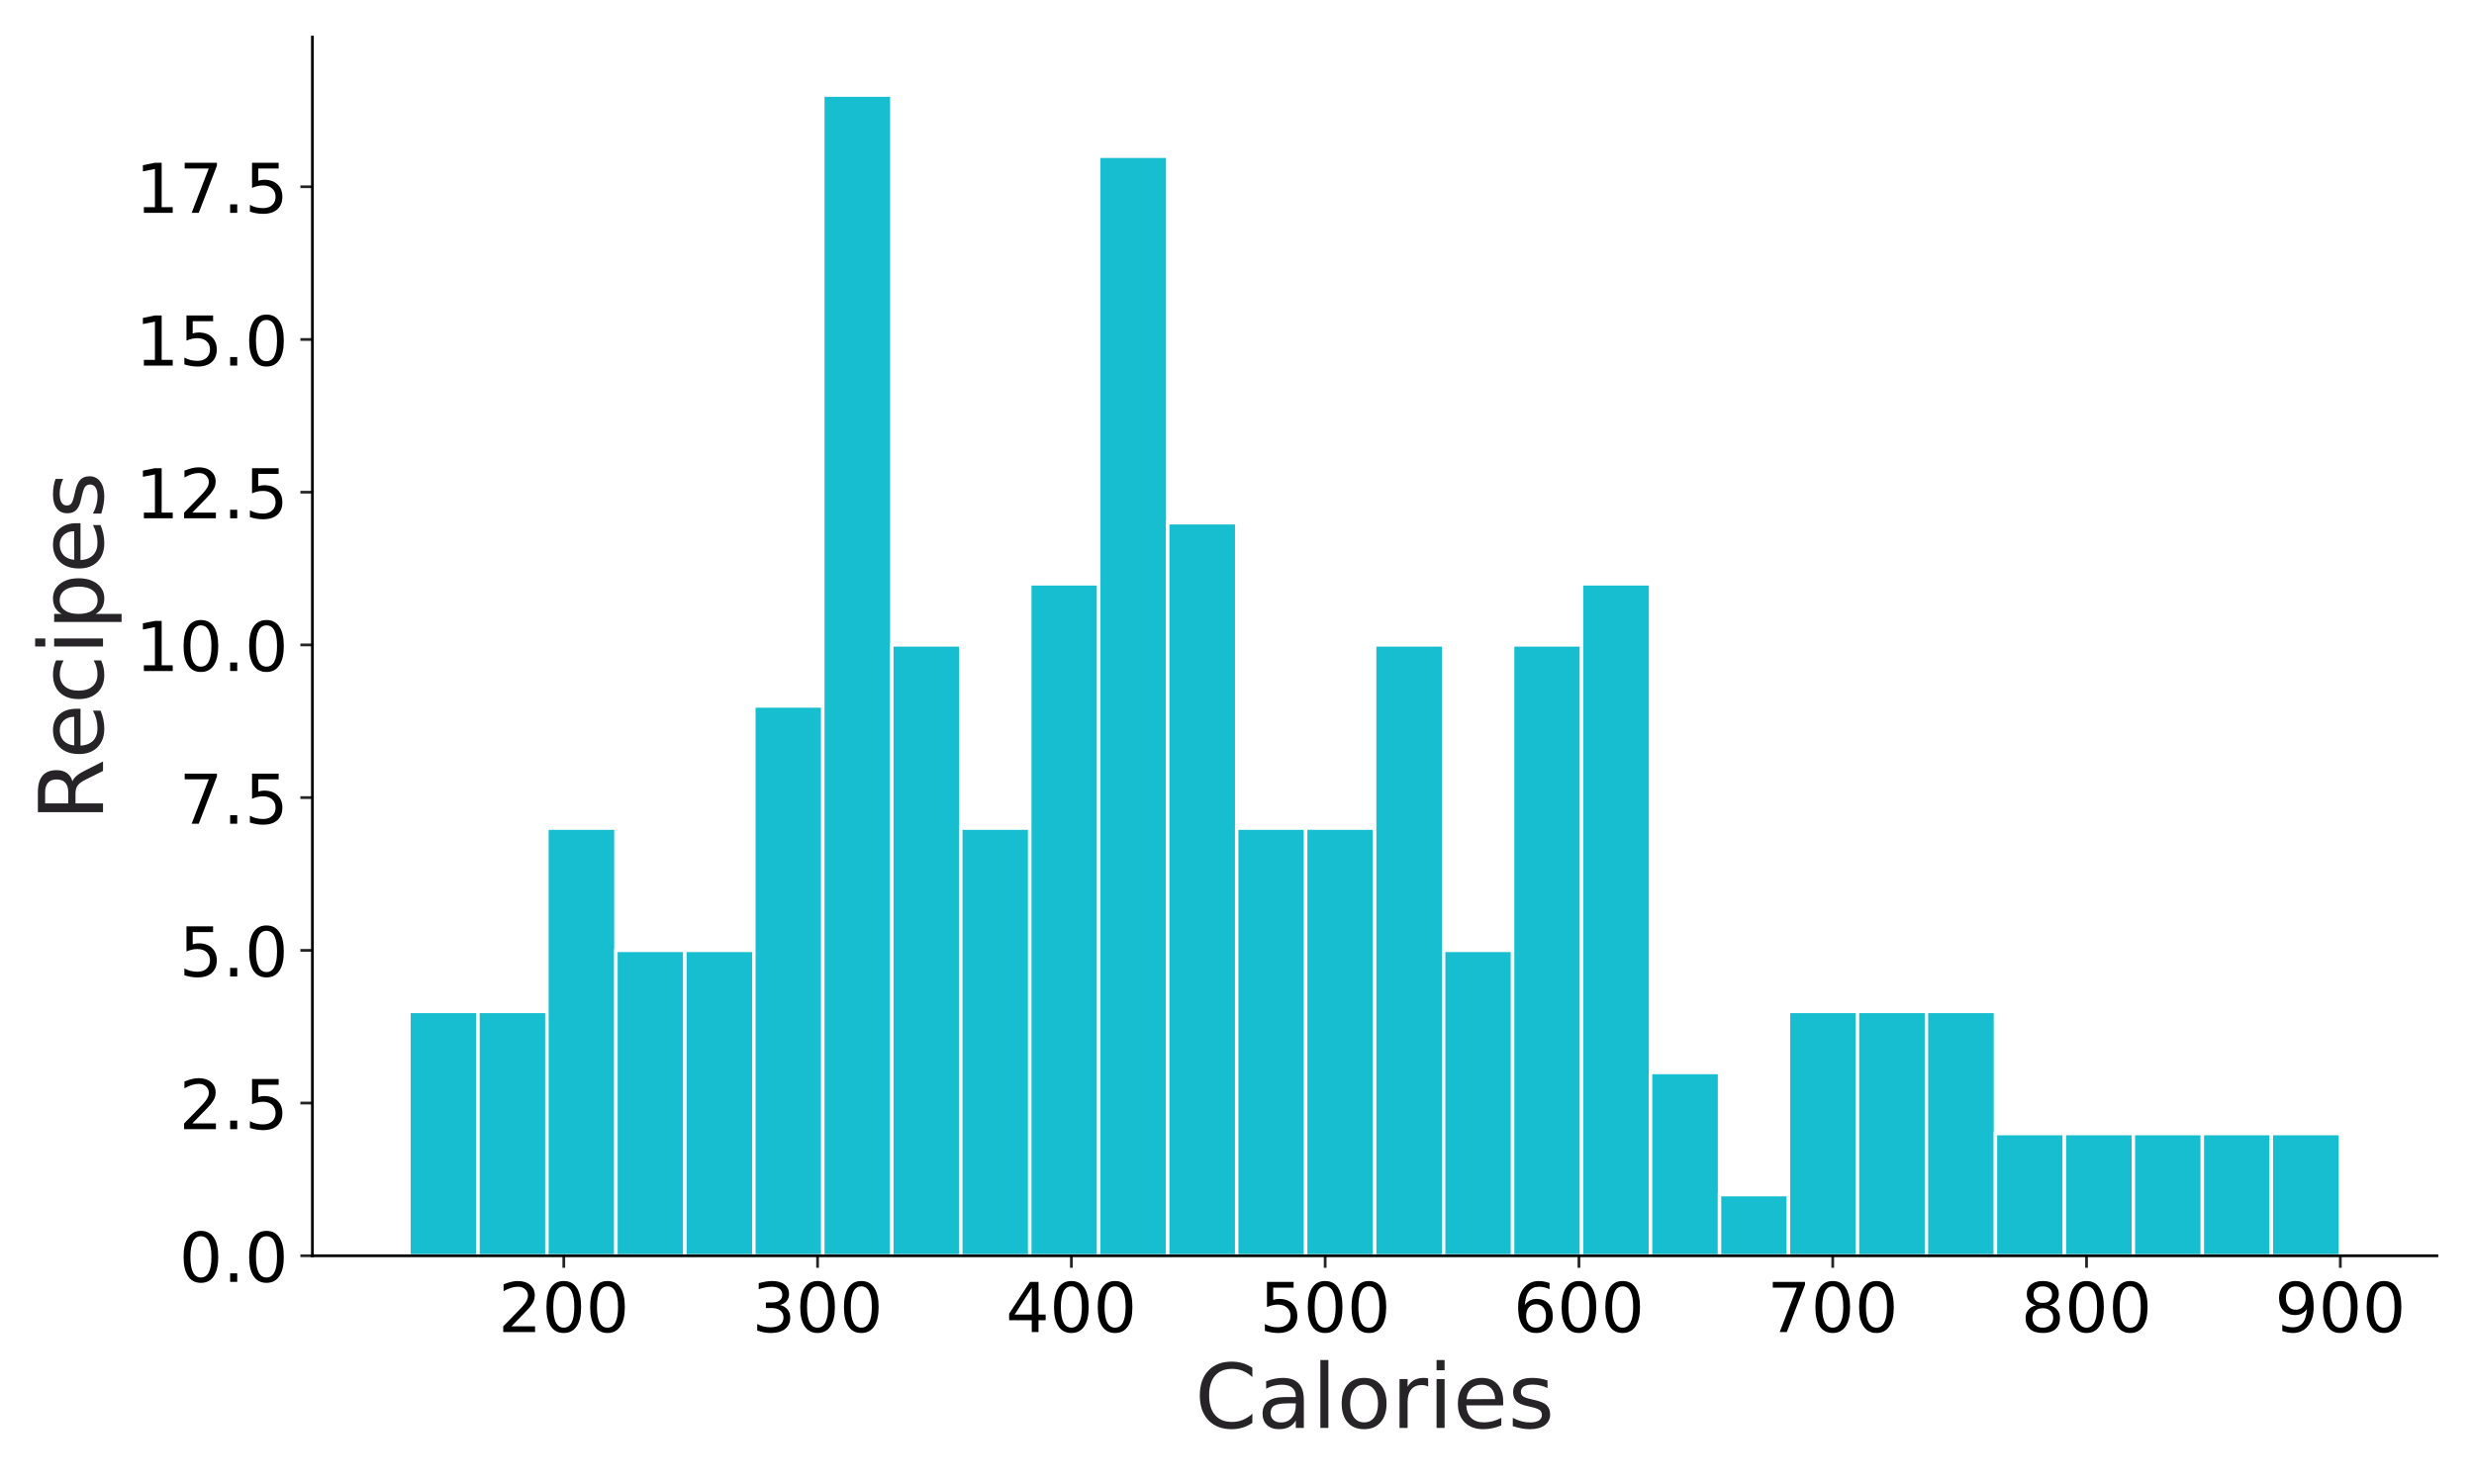
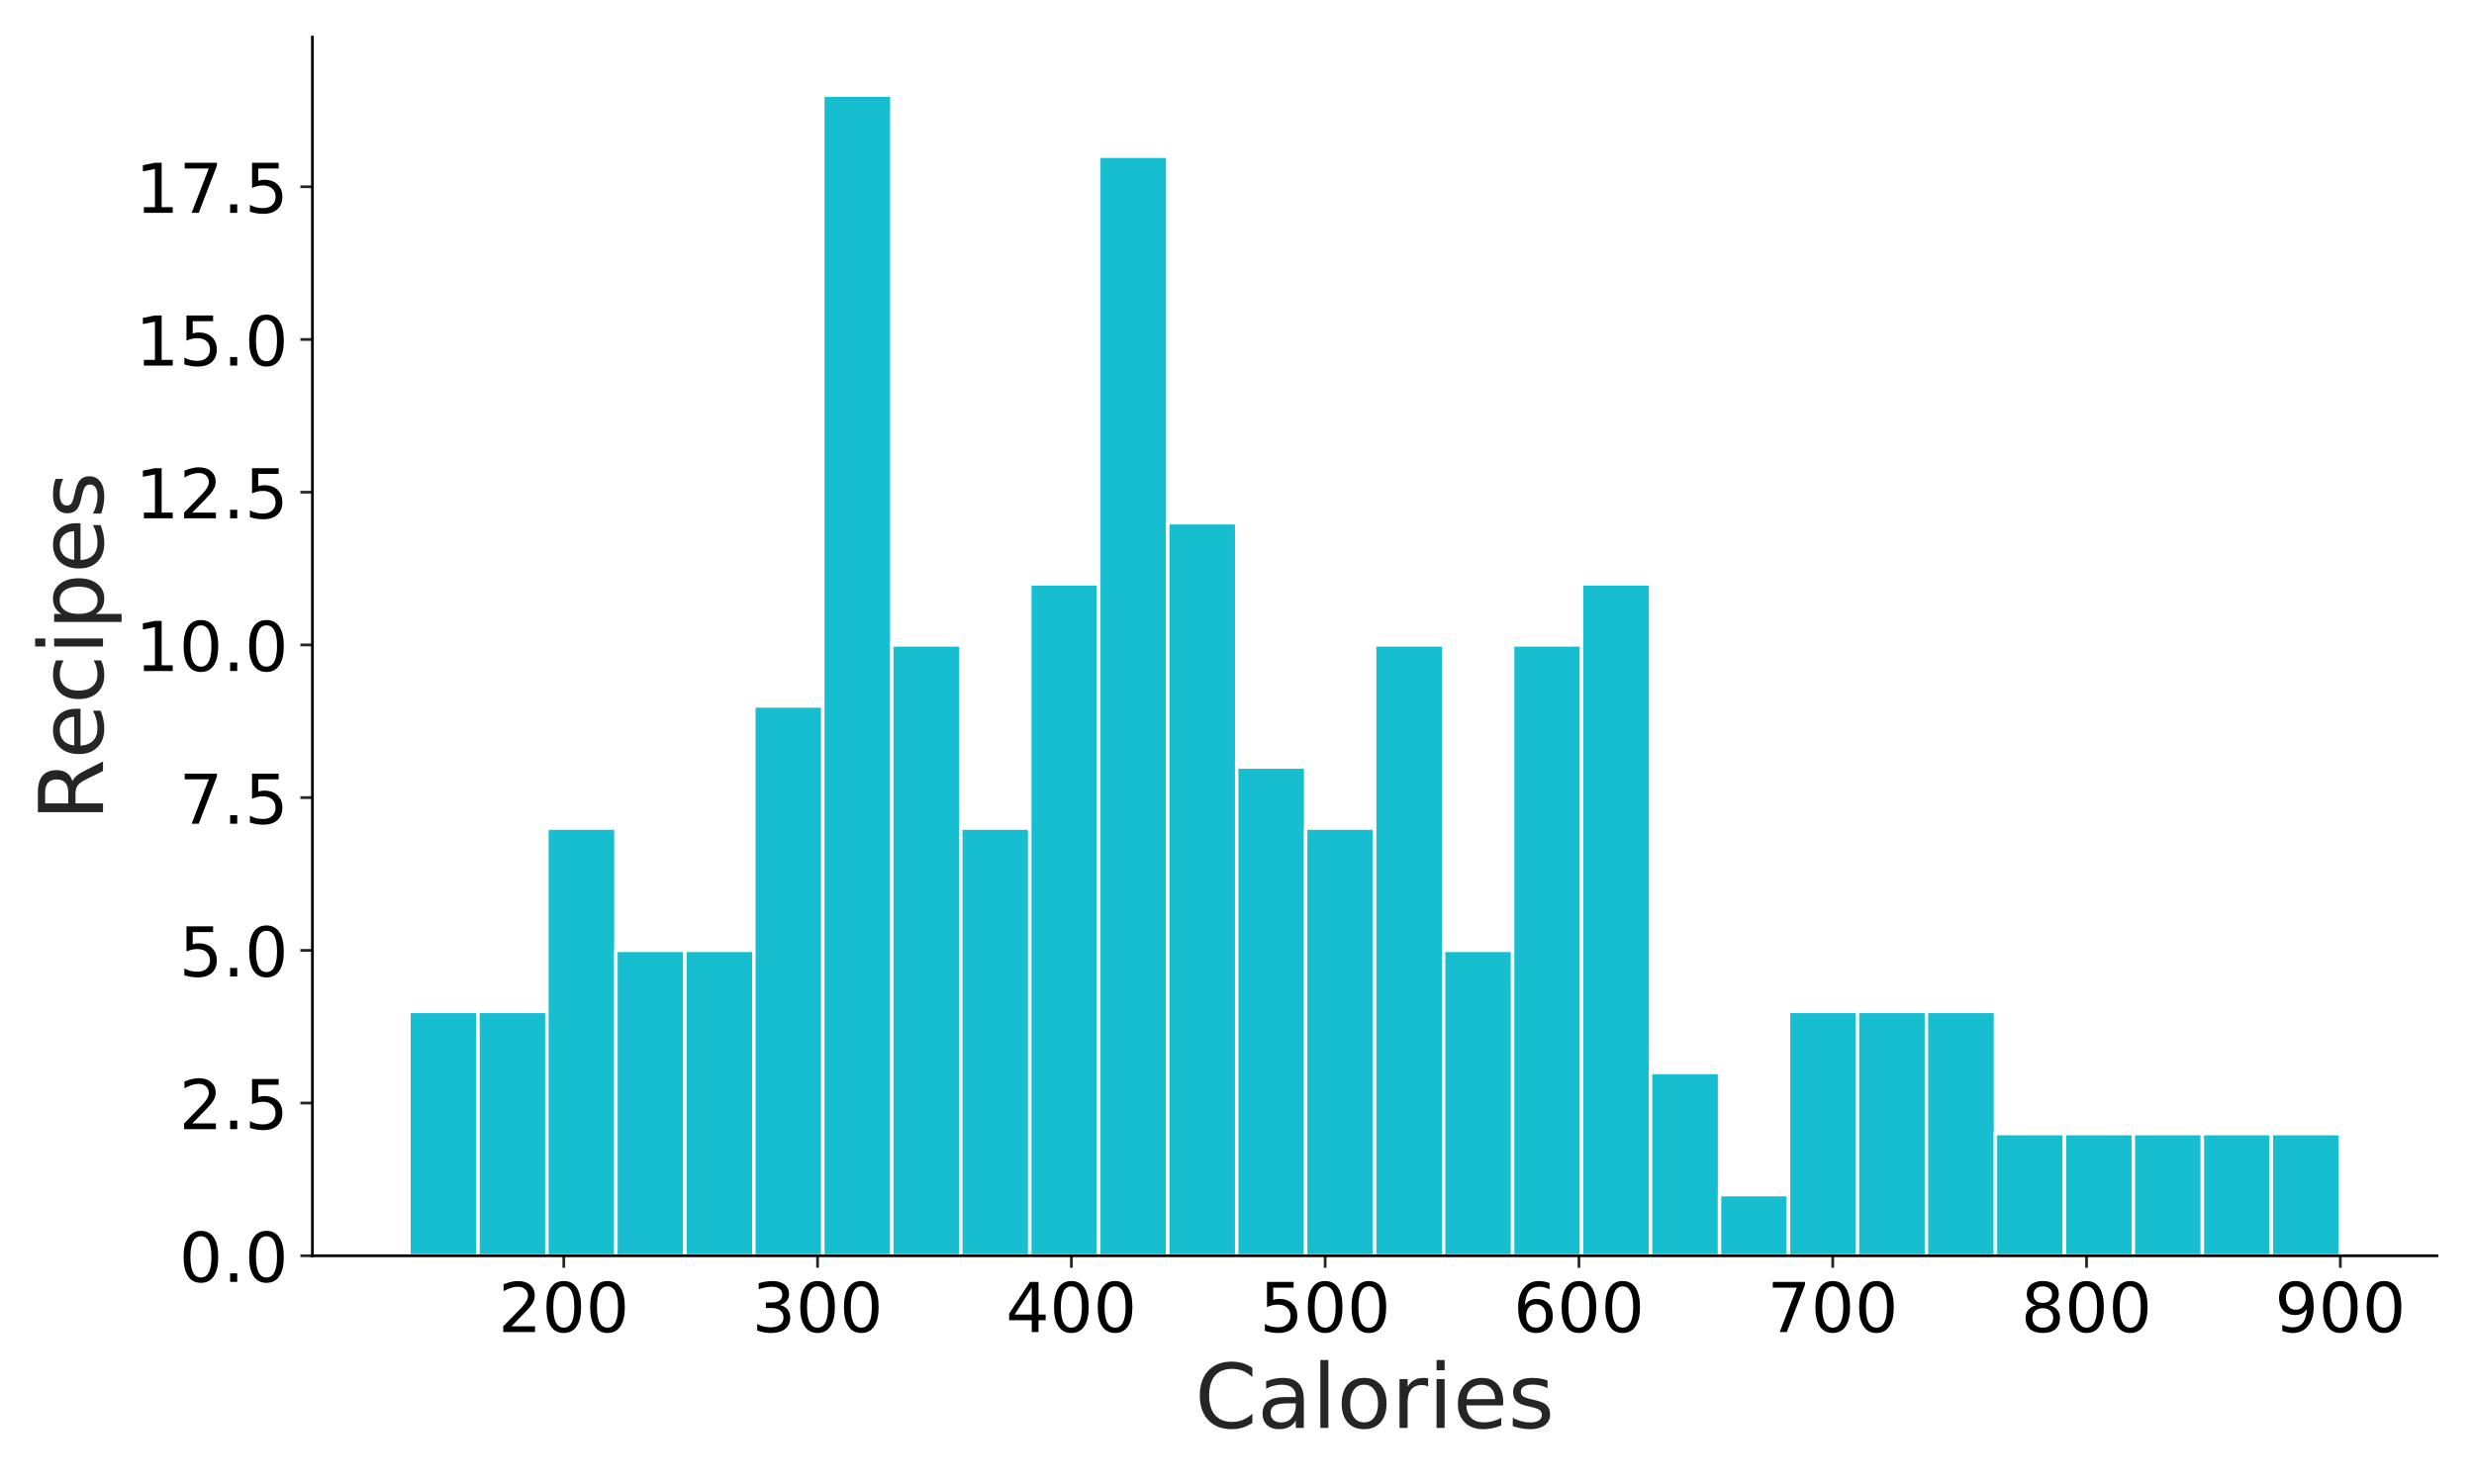
<svg xmlns="http://www.w3.org/2000/svg" xmlns:xlink="http://www.w3.org/1999/xlink" height="432pt" version="1.1" viewBox="0 0 720 432" width="720pt">
  <defs>
    <style type="text/css">
*{stroke-linecap:butt;stroke-linejoin:round;white-space:pre;}
  </style>
  </defs>
  <g id="figure_1">
    <g id="patch_1">
      <path d="M 0 432  L 720 432  L 720 0  L 0 0  z " style="fill:#ffffff;" />
    </g>
    <g id="axes_1">
      <g id="patch_2">
        <path d="M 90.92 365.56  L 709.2 365.56  L 709.2 10.8  L 90.92 10.8  z " style="fill:#ffffff;" />
      </g>
      <g id="matplotlib.axis_1">
        <g id="xtick_1">
          <g id="line2d_1">
            <defs>
-               <path d="M 0 0  L 0 3.5  " id="m760fb5382b" style="stroke:#272427;stroke-width:0.8;" />
-             </defs>
-             <g>
-               <use style="fill:#272427;stroke:#272427;stroke-width:0.8;" x="164.078" xlink:href="#m760fb5382b" y="365.56" />
+               <path d="M 0 0  L 0 3.5  " id="m9190a0404f" style="stroke:#272427;stroke-width:0.8;" />
+             </defs>
+             <g>
+               <use style="fill:#272427;stroke:#272427;stroke-width:0.8;" x="164.078" xlink:href="#m9190a0404f" y="365.56" />
            </g>
          </g>
          <g id="text_1">
            <defs>
              <path d="M 19.188 8.297  L 53.609 8.297  L 53.609 0  L 7.328 0  L 7.328 8.297  Q 12.938 14.109 22.625 23.891  Q 32.328 33.688 34.812 36.531  Q 39.547 41.844 41.422 45.531  Q 43.312 49.219 43.312 52.781  Q 43.312 58.594 39.234 62.25  Q 35.156 65.922 28.609 65.922  Q 23.969 65.922 18.812 64.312  Q 13.672 62.703 7.812 59.422  L 7.812 69.391  Q 13.766 71.781 18.938 73  Q 24.125 74.219 28.422 74.219  Q 39.75 74.219 46.484 68.547  Q 53.219 62.891 53.219 53.422  Q 53.219 48.922 51.531 44.891  Q 49.859 40.875 45.406 35.406  Q 44.188 33.984 37.641 27.219  Q 31.109 20.453 19.188 8.297  z " id="DejaVuSans-50" />
              <path d="M 31.781 66.406  Q 24.172 66.406 20.328 58.906  Q 16.5 51.422 16.5 36.375  Q 16.5 21.391 20.328 13.891  Q 24.172 6.391 31.781 6.391  Q 39.453 6.391 43.281 13.891  Q 47.125 21.391 47.125 36.375  Q 47.125 51.422 43.281 58.906  Q 39.453 66.406 31.781 66.406  z M 31.781 74.219  Q 44.047 74.219 50.516 64.516  Q 56.984 54.828 56.984 36.375  Q 56.984 17.969 50.516 8.266  Q 44.047 -1.422 31.781 -1.422  Q 19.531 -1.422 13.062 8.266  Q 6.594 17.969 6.594 36.375  Q 6.594 54.828 13.062 64.516  Q 19.531 74.219 31.781 74.219  z " id="DejaVuSans-48" />
            </defs>
            <g transform="translate(144.9906 387.7569)scale(0.2 -0.2)">
              <use xlink:href="#DejaVuSans-50" />
              <use x="63.623" xlink:href="#DejaVuSans-48" />
              <use x="127.246" xlink:href="#DejaVuSans-48" />
            </g>
          </g>
        </g>
        <g id="xtick_2">
          <g id="line2d_2">
            <g>
-               <use style="fill:#272427;stroke:#272427;stroke-width:0.8;" x="237.938" xlink:href="#m760fb5382b" y="365.56" />
+               <use style="fill:#272427;stroke:#272427;stroke-width:0.8;" x="237.938" xlink:href="#m9190a0404f" y="365.56" />
            </g>
          </g>
          <g id="text_2">
            <defs>
              <path d="M 40.578 39.312  Q 47.656 37.797 51.625 33  Q 55.609 28.219 55.609 21.188  Q 55.609 10.406 48.188 4.484  Q 40.766 -1.422 27.094 -1.422  Q 22.516 -1.422 17.656 -0.516  Q 12.797 0.391 7.625 2.203  L 7.625 11.719  Q 11.719 9.328 16.594 8.109  Q 21.484 6.891 26.812 6.891  Q 36.078 6.891 40.938 10.547  Q 45.797 14.203 45.797 21.188  Q 45.797 27.641 41.281 31.266  Q 36.766 34.906 28.719 34.906  L 20.219 34.906  L 20.219 43.016  L 29.109 43.016  Q 36.375 43.016 40.234 45.922  Q 44.094 48.828 44.094 54.297  Q 44.094 59.906 40.109 62.906  Q 36.141 65.922 28.719 65.922  Q 24.656 65.922 20.016 65.031  Q 15.375 64.156 9.812 62.312  L 9.812 71.094  Q 15.438 72.656 20.344 73.438  Q 25.25 74.219 29.594 74.219  Q 40.828 74.219 47.359 69.109  Q 53.906 64.016 53.906 55.328  Q 53.906 49.266 50.438 45.094  Q 46.969 40.922 40.578 39.312  z " id="DejaVuSans-51" />
            </defs>
            <g transform="translate(218.8503 387.7569)scale(0.2 -0.2)">
              <use xlink:href="#DejaVuSans-51" />
              <use x="63.623" xlink:href="#DejaVuSans-48" />
              <use x="127.246" xlink:href="#DejaVuSans-48" />
            </g>
          </g>
        </g>
        <g id="xtick_3">
          <g id="line2d_3">
            <g>
-               <use style="fill:#272427;stroke:#272427;stroke-width:0.8;" x="311.798" xlink:href="#m760fb5382b" y="365.56" />
+               <use style="fill:#272427;stroke:#272427;stroke-width:0.8;" x="311.798" xlink:href="#m9190a0404f" y="365.56" />
            </g>
          </g>
          <g id="text_3">
            <defs>
              <path d="M 37.797 64.312  L 12.891 25.391  L 37.797 25.391  z M 35.203 72.906  L 47.609 72.906  L 47.609 25.391  L 58.016 25.391  L 58.016 17.188  L 47.609 17.188  L 47.609 0  L 37.797 0  L 37.797 17.188  L 4.891 17.188  L 4.891 26.703  z " id="DejaVuSans-52" />
            </defs>
            <g transform="translate(292.7101 387.7569)scale(0.2 -0.2)">
              <use xlink:href="#DejaVuSans-52" />
              <use x="63.623" xlink:href="#DejaVuSans-48" />
              <use x="127.246" xlink:href="#DejaVuSans-48" />
            </g>
          </g>
        </g>
        <g id="xtick_4">
          <g id="line2d_4">
            <g>
-               <use style="fill:#272427;stroke:#272427;stroke-width:0.8;" x="385.657" xlink:href="#m760fb5382b" y="365.56" />
+               <use style="fill:#272427;stroke:#272427;stroke-width:0.8;" x="385.657" xlink:href="#m9190a0404f" y="365.56" />
            </g>
          </g>
          <g id="text_4">
            <defs>
              <path d="M 10.797 72.906  L 49.516 72.906  L 49.516 64.594  L 19.828 64.594  L 19.828 46.734  Q 21.969 47.469 24.109 47.828  Q 26.266 48.188 28.422 48.188  Q 40.625 48.188 47.75 41.5  Q 54.891 34.812 54.891 23.391  Q 54.891 11.625 47.562 5.094  Q 40.234 -1.422 26.906 -1.422  Q 22.312 -1.422 17.547 -0.641  Q 12.797 0.141 7.719 1.703  L 7.719 11.625  Q 12.109 9.234 16.797 8.062  Q 21.484 6.891 26.703 6.891  Q 35.156 6.891 40.078 11.328  Q 45.016 15.766 45.016 23.391  Q 45.016 31 40.078 35.438  Q 35.156 39.891 26.703 39.891  Q 22.75 39.891 18.812 39.016  Q 14.891 38.141 10.797 36.281  z " id="DejaVuSans-53" />
            </defs>
            <g transform="translate(366.5698 387.7569)scale(0.2 -0.2)">
              <use xlink:href="#DejaVuSans-53" />
              <use x="63.623" xlink:href="#DejaVuSans-48" />
              <use x="127.246" xlink:href="#DejaVuSans-48" />
            </g>
          </g>
        </g>
        <g id="xtick_5">
          <g id="line2d_5">
            <g>
-               <use style="fill:#272427;stroke:#272427;stroke-width:0.8;" x="459.517" xlink:href="#m760fb5382b" y="365.56" />
+               <use style="fill:#272427;stroke:#272427;stroke-width:0.8;" x="459.517" xlink:href="#m9190a0404f" y="365.56" />
            </g>
          </g>
          <g id="text_5">
            <defs>
              <path d="M 33.016 40.375  Q 26.375 40.375 22.484 35.828  Q 18.609 31.297 18.609 23.391  Q 18.609 15.531 22.484 10.953  Q 26.375 6.391 33.016 6.391  Q 39.656 6.391 43.531 10.953  Q 47.406 15.531 47.406 23.391  Q 47.406 31.297 43.531 35.828  Q 39.656 40.375 33.016 40.375  z M 52.594 71.297  L 52.594 62.312  Q 48.875 64.062 45.094 64.984  Q 41.312 65.922 37.594 65.922  Q 27.828 65.922 22.672 59.328  Q 17.531 52.734 16.797 39.406  Q 19.672 43.656 24.016 45.922  Q 28.375 48.188 33.594 48.188  Q 44.578 48.188 50.953 41.516  Q 57.328 34.859 57.328 23.391  Q 57.328 12.156 50.688 5.359  Q 44.047 -1.422 33.016 -1.422  Q 20.359 -1.422 13.672 8.266  Q 6.984 17.969 6.984 36.375  Q 6.984 53.656 15.188 63.938  Q 23.391 74.219 37.203 74.219  Q 40.922 74.219 44.703 73.484  Q 48.484 72.75 52.594 71.297  z " id="DejaVuSans-54" />
            </defs>
            <g transform="translate(440.4296 387.7569)scale(0.2 -0.2)">
              <use xlink:href="#DejaVuSans-54" />
              <use x="63.623" xlink:href="#DejaVuSans-48" />
              <use x="127.246" xlink:href="#DejaVuSans-48" />
            </g>
          </g>
        </g>
        <g id="xtick_6">
          <g id="line2d_6">
            <g>
-               <use style="fill:#272427;stroke:#272427;stroke-width:0.8;" x="533.377" xlink:href="#m760fb5382b" y="365.56" />
+               <use style="fill:#272427;stroke:#272427;stroke-width:0.8;" x="533.377" xlink:href="#m9190a0404f" y="365.56" />
            </g>
          </g>
          <g id="text_6">
            <defs>
              <path d="M 8.203 72.906  L 55.078 72.906  L 55.078 68.703  L 28.609 0  L 18.312 0  L 43.219 64.594  L 8.203 64.594  z " id="DejaVuSans-55" />
            </defs>
            <g transform="translate(514.2894 387.7569)scale(0.2 -0.2)">
              <use xlink:href="#DejaVuSans-55" />
              <use x="63.623" xlink:href="#DejaVuSans-48" />
              <use x="127.246" xlink:href="#DejaVuSans-48" />
            </g>
          </g>
        </g>
        <g id="xtick_7">
          <g id="line2d_7">
            <g>
-               <use style="fill:#272427;stroke:#272427;stroke-width:0.8;" x="607.237" xlink:href="#m760fb5382b" y="365.56" />
+               <use style="fill:#272427;stroke:#272427;stroke-width:0.8;" x="607.237" xlink:href="#m9190a0404f" y="365.56" />
            </g>
          </g>
          <g id="text_7">
            <defs>
              <path d="M 31.781 34.625  Q 24.75 34.625 20.719 30.859  Q 16.703 27.094 16.703 20.516  Q 16.703 13.922 20.719 10.156  Q 24.75 6.391 31.781 6.391  Q 38.812 6.391 42.859 10.172  Q 46.922 13.969 46.922 20.516  Q 46.922 27.094 42.891 30.859  Q 38.875 34.625 31.781 34.625  z M 21.922 38.812  Q 15.578 40.375 12.031 44.719  Q 8.5 49.078 8.5 55.328  Q 8.5 64.062 14.719 69.141  Q 20.953 74.219 31.781 74.219  Q 42.672 74.219 48.875 69.141  Q 55.078 64.062 55.078 55.328  Q 55.078 49.078 51.531 44.719  Q 48 40.375 41.703 38.812  Q 48.828 37.156 52.797 32.312  Q 56.781 27.484 56.781 20.516  Q 56.781 9.906 50.312 4.234  Q 43.844 -1.422 31.781 -1.422  Q 19.734 -1.422 13.25 4.234  Q 6.781 9.906 6.781 20.516  Q 6.781 27.484 10.781 32.312  Q 14.797 37.156 21.922 38.812  z M 18.312 54.391  Q 18.312 48.734 21.844 45.562  Q 25.391 42.391 31.781 42.391  Q 38.141 42.391 41.719 45.562  Q 45.312 48.734 45.312 54.391  Q 45.312 60.062 41.719 63.234  Q 38.141 66.406 31.781 66.406  Q 25.391 66.406 21.844 63.234  Q 18.312 60.062 18.312 54.391  z " id="DejaVuSans-56" />
            </defs>
            <g transform="translate(588.1491 387.7569)scale(0.2 -0.2)">
              <use xlink:href="#DejaVuSans-56" />
              <use x="63.623" xlink:href="#DejaVuSans-48" />
              <use x="127.246" xlink:href="#DejaVuSans-48" />
            </g>
          </g>
        </g>
        <g id="xtick_8">
          <g id="line2d_8">
            <g>
-               <use style="fill:#272427;stroke:#272427;stroke-width:0.8;" x="681.096" xlink:href="#m760fb5382b" y="365.56" />
+               <use style="fill:#272427;stroke:#272427;stroke-width:0.8;" x="681.096" xlink:href="#m9190a0404f" y="365.56" />
            </g>
          </g>
          <g id="text_8">
            <defs>
              <path d="M 10.984 1.516  L 10.984 10.5  Q 14.703 8.734 18.5 7.812  Q 22.312 6.891 25.984 6.891  Q 35.75 6.891 40.891 13.453  Q 46.047 20.016 46.781 33.406  Q 43.953 29.203 39.594 26.953  Q 35.25 24.703 29.984 24.703  Q 19.047 24.703 12.672 31.312  Q 6.297 37.938 6.297 49.422  Q 6.297 60.641 12.938 67.422  Q 19.578 74.219 30.609 74.219  Q 43.266 74.219 49.922 64.516  Q 56.594 54.828 56.594 36.375  Q 56.594 19.141 48.406 8.859  Q 40.234 -1.422 26.422 -1.422  Q 22.703 -1.422 18.891 -0.688  Q 15.094 0.047 10.984 1.516  z M 30.609 32.422  Q 37.25 32.422 41.125 36.953  Q 45.016 41.5 45.016 49.422  Q 45.016 57.281 41.125 61.844  Q 37.25 66.406 30.609 66.406  Q 23.969 66.406 20.094 61.844  Q 16.219 57.281 16.219 49.422  Q 16.219 41.5 20.094 36.953  Q 23.969 32.422 30.609 32.422  z " id="DejaVuSans-57" />
            </defs>
            <g transform="translate(662.0089 387.7569)scale(0.2 -0.2)">
              <use xlink:href="#DejaVuSans-57" />
              <use x="63.623" xlink:href="#DejaVuSans-48" />
              <use x="127.246" xlink:href="#DejaVuSans-48" />
            </g>
          </g>
        </g>
        <g id="text_9">
          <defs>
            <path d="M 64.406 67.281  L 64.406 56.891  Q 59.422 61.531 53.781 63.812  Q 48.141 66.109 41.797 66.109  Q 29.297 66.109 22.656 58.469  Q 16.016 50.828 16.016 36.375  Q 16.016 21.969 22.656 14.328  Q 29.297 6.688 41.797 6.688  Q 48.141 6.688 53.781 8.984  Q 59.422 11.281 64.406 15.922  L 64.406 5.609  Q 59.234 2.094 53.438 0.328  Q 47.656 -1.422 41.219 -1.422  Q 24.656 -1.422 15.125 8.703  Q 5.609 18.844 5.609 36.375  Q 5.609 53.953 15.125 64.078  Q 24.656 74.219 41.219 74.219  Q 47.75 74.219 53.531 72.484  Q 59.328 70.75 64.406 67.281  z " id="DejaVuSans-67" />
            <path d="M 34.281 27.484  Q 23.391 27.484 19.188 25  Q 14.984 22.516 14.984 16.5  Q 14.984 11.719 18.141 8.906  Q 21.297 6.109 26.703 6.109  Q 34.188 6.109 38.703 11.406  Q 43.219 16.703 43.219 25.484  L 43.219 27.484  z M 52.203 31.203  L 52.203 0  L 43.219 0  L 43.219 8.297  Q 40.141 3.328 35.547 0.953  Q 30.953 -1.422 24.312 -1.422  Q 15.922 -1.422 10.953 3.297  Q 6 8.016 6 15.922  Q 6 25.141 12.172 29.828  Q 18.359 34.516 30.609 34.516  L 43.219 34.516  L 43.219 35.406  Q 43.219 41.609 39.141 45  Q 35.062 48.391 27.688 48.391  Q 23 48.391 18.547 47.266  Q 14.109 46.141 10.016 43.891  L 10.016 52.203  Q 14.938 54.109 19.578 55.047  Q 24.219 56 28.609 56  Q 40.484 56 46.344 49.844  Q 52.203 43.703 52.203 31.203  z " id="DejaVuSans-97" />
            <path d="M 9.422 75.984  L 18.406 75.984  L 18.406 0  L 9.422 0  z " id="DejaVuSans-108" />
            <path d="M 30.609 48.391  Q 23.391 48.391 19.188 42.75  Q 14.984 37.109 14.984 27.297  Q 14.984 17.484 19.156 11.844  Q 23.344 6.203 30.609 6.203  Q 37.797 6.203 41.984 11.859  Q 46.188 17.531 46.188 27.297  Q 46.188 37.016 41.984 42.703  Q 37.797 48.391 30.609 48.391  z M 30.609 56  Q 42.328 56 49.016 48.375  Q 55.719 40.766 55.719 27.297  Q 55.719 13.875 49.016 6.219  Q 42.328 -1.422 30.609 -1.422  Q 18.844 -1.422 12.172 6.219  Q 5.516 13.875 5.516 27.297  Q 5.516 40.766 12.172 48.375  Q 18.844 56 30.609 56  z " id="DejaVuSans-111" />
            <path d="M 41.109 46.297  Q 39.594 47.172 37.812 47.578  Q 36.031 48 33.891 48  Q 26.266 48 22.188 43.047  Q 18.109 38.094 18.109 28.812  L 18.109 0  L 9.078 0  L 9.078 54.688  L 18.109 54.688  L 18.109 46.188  Q 20.953 51.172 25.484 53.578  Q 30.031 56 36.531 56  Q 37.453 56 38.578 55.875  Q 39.703 55.766 41.062 55.516  z " id="DejaVuSans-114" />
            <path d="M 9.422 54.688  L 18.406 54.688  L 18.406 0  L 9.422 0  z M 9.422 75.984  L 18.406 75.984  L 18.406 64.594  L 9.422 64.594  z " id="DejaVuSans-105" />
            <path d="M 56.203 29.594  L 56.203 25.203  L 14.891 25.203  Q 15.484 15.922 20.484 11.062  Q 25.484 6.203 34.422 6.203  Q 39.594 6.203 44.453 7.469  Q 49.312 8.734 54.109 11.281  L 54.109 2.781  Q 49.266 0.734 44.188 -0.344  Q 39.109 -1.422 33.891 -1.422  Q 20.797 -1.422 13.156 6.188  Q 5.516 13.812 5.516 26.812  Q 5.516 40.234 12.766 48.109  Q 20.016 56 32.328 56  Q 43.359 56 49.781 48.891  Q 56.203 41.797 56.203 29.594  z M 47.219 32.234  Q 47.125 39.594 43.094 43.984  Q 39.062 48.391 32.422 48.391  Q 24.906 48.391 20.391 44.141  Q 15.875 39.891 15.188 32.172  z " id="DejaVuSans-101" />
            <path d="M 44.281 53.078  L 44.281 44.578  Q 40.484 46.531 36.375 47.5  Q 32.281 48.484 27.875 48.484  Q 21.188 48.484 17.844 46.438  Q 14.5 44.391 14.5 40.281  Q 14.5 37.156 16.891 35.375  Q 19.281 33.594 26.516 31.984  L 29.594 31.297  Q 39.156 29.25 43.188 25.516  Q 47.219 21.781 47.219 15.094  Q 47.219 7.469 41.188 3.016  Q 35.156 -1.422 24.609 -1.422  Q 20.219 -1.422 15.453 -0.562  Q 10.688 0.297 5.422 2  L 5.422 11.281  Q 10.406 8.688 15.234 7.391  Q 20.062 6.109 24.812 6.109  Q 31.156 6.109 34.562 8.281  Q 37.984 10.453 37.984 14.406  Q 37.984 18.062 35.516 20.016  Q 33.062 21.969 24.703 23.781  L 21.578 24.516  Q 13.234 26.266 9.516 29.906  Q 5.812 33.547 5.812 39.891  Q 5.812 47.609 11.281 51.797  Q 16.75 56 26.812 56  Q 31.781 56 36.172 55.266  Q 40.578 54.547 44.281 53.078  z " id="DejaVuSans-115" />
          </defs>
          <g style="fill:#272427;" transform="translate(347.7228 415.6722)scale(0.26 -0.26)">
            <use xlink:href="#DejaVuSans-67" />
            <use x="69.824" xlink:href="#DejaVuSans-97" />
            <use x="131.104" xlink:href="#DejaVuSans-108" />
            <use x="158.887" xlink:href="#DejaVuSans-111" />
            <use x="220.068" xlink:href="#DejaVuSans-114" />
            <use x="261.182" xlink:href="#DejaVuSans-105" />
            <use x="288.965" xlink:href="#DejaVuSans-101" />
            <use x="350.488" xlink:href="#DejaVuSans-115" />
          </g>
        </g>
      </g>
      <g id="matplotlib.axis_2">
        <g id="ytick_1">
          <g id="line2d_9">
            <defs>
-               <path d="M 0 0  L -3.5 0  " id="m626d27fefa" style="stroke:#272427;stroke-width:0.8;" />
-             </defs>
-             <g>
-               <use style="fill:#272427;stroke:#272427;stroke-width:0.8;" x="90.92" xlink:href="#m626d27fefa" y="365.56" />
+               <path d="M 0 0  L -3.5 0  " id="m89094afb21" style="stroke:#272427;stroke-width:0.8;" />
+             </defs>
+             <g>
+               <use style="fill:#272427;stroke:#272427;stroke-width:0.8;" x="90.92" xlink:href="#m89094afb21" y="365.56" />
            </g>
          </g>
          <g id="text_10">
            <defs>
              <path d="M 10.688 12.406  L 21 12.406  L 21 0  L 10.688 0  z " id="DejaVuSans-46" />
            </defs>
            <g transform="translate(52.11375 373.1584)scale(0.2 -0.2)">
              <use xlink:href="#DejaVuSans-48" />
              <use x="63.623" xlink:href="#DejaVuSans-46" />
              <use x="95.41" xlink:href="#DejaVuSans-48" />
            </g>
          </g>
        </g>
        <g id="ytick_2">
          <g id="line2d_10">
            <g>
-               <use style="fill:#272427;stroke:#272427;stroke-width:0.8;" x="90.92" xlink:href="#m626d27fefa" y="321.104" />
+               <use style="fill:#272427;stroke:#272427;stroke-width:0.8;" x="90.92" xlink:href="#m89094afb21" y="321.104" />
            </g>
          </g>
          <g id="text_11">
            <g transform="translate(52.11375 328.7023)scale(0.2 -0.2)">
              <use xlink:href="#DejaVuSans-50" />
              <use x="63.623" xlink:href="#DejaVuSans-46" />
              <use x="95.41" xlink:href="#DejaVuSans-53" />
            </g>
          </g>
        </g>
        <g id="ytick_3">
          <g id="line2d_11">
            <g>
-               <use style="fill:#272427;stroke:#272427;stroke-width:0.8;" x="90.92" xlink:href="#m626d27fefa" y="276.648" />
+               <use style="fill:#272427;stroke:#272427;stroke-width:0.8;" x="90.92" xlink:href="#m89094afb21" y="276.648" />
            </g>
          </g>
          <g id="text_12">
            <g transform="translate(52.11375 284.2462)scale(0.2 -0.2)">
              <use xlink:href="#DejaVuSans-53" />
              <use x="63.623" xlink:href="#DejaVuSans-46" />
              <use x="95.41" xlink:href="#DejaVuSans-48" />
            </g>
          </g>
        </g>
        <g id="ytick_4">
          <g id="line2d_12">
            <g>
-               <use style="fill:#272427;stroke:#272427;stroke-width:0.8;" x="90.92" xlink:href="#m626d27fefa" y="232.192" />
+               <use style="fill:#272427;stroke:#272427;stroke-width:0.8;" x="90.92" xlink:href="#m89094afb21" y="232.192" />
            </g>
          </g>
          <g id="text_13">
            <g transform="translate(52.11375 239.79)scale(0.2 -0.2)">
              <use xlink:href="#DejaVuSans-55" />
              <use x="63.623" xlink:href="#DejaVuSans-46" />
              <use x="95.41" xlink:href="#DejaVuSans-53" />
            </g>
          </g>
        </g>
        <g id="ytick_5">
          <g id="line2d_13">
            <g>
-               <use style="fill:#272427;stroke:#272427;stroke-width:0.8;" x="90.92" xlink:href="#m626d27fefa" y="187.735" />
+               <use style="fill:#272427;stroke:#272427;stroke-width:0.8;" x="90.92" xlink:href="#m89094afb21" y="187.735" />
            </g>
          </g>
          <g id="text_14">
            <defs>
              <path d="M 12.406 8.297  L 28.516 8.297  L 28.516 63.922  L 10.984 60.406  L 10.984 69.391  L 28.422 72.906  L 38.281 72.906  L 38.281 8.297  L 54.391 8.297  L 54.391 0  L 12.406 0  z " id="DejaVuSans-49" />
            </defs>
            <g transform="translate(39.38875 195.3339)scale(0.2 -0.2)">
              <use xlink:href="#DejaVuSans-49" />
              <use x="63.623" xlink:href="#DejaVuSans-48" />
              <use x="127.246" xlink:href="#DejaVuSans-46" />
              <use x="159.033" xlink:href="#DejaVuSans-48" />
            </g>
          </g>
        </g>
        <g id="ytick_6">
          <g id="line2d_14">
            <g>
-               <use style="fill:#272427;stroke:#272427;stroke-width:0.8;" x="90.92" xlink:href="#m626d27fefa" y="143.279" />
+               <use style="fill:#272427;stroke:#272427;stroke-width:0.8;" x="90.92" xlink:href="#m89094afb21" y="143.279" />
            </g>
          </g>
          <g id="text_15">
            <g transform="translate(39.38875 150.8777)scale(0.2 -0.2)">
              <use xlink:href="#DejaVuSans-49" />
              <use x="63.623" xlink:href="#DejaVuSans-50" />
              <use x="127.246" xlink:href="#DejaVuSans-46" />
              <use x="159.033" xlink:href="#DejaVuSans-53" />
            </g>
          </g>
        </g>
        <g id="ytick_7">
          <g id="line2d_15">
            <g>
-               <use style="fill:#272427;stroke:#272427;stroke-width:0.8;" x="90.92" xlink:href="#m626d27fefa" y="98.823" />
+               <use style="fill:#272427;stroke:#272427;stroke-width:0.8;" x="90.92" xlink:href="#m89094afb21" y="98.823" />
            </g>
          </g>
          <g id="text_16">
            <g transform="translate(39.38875 106.4216)scale(0.2 -0.2)">
              <use xlink:href="#DejaVuSans-49" />
              <use x="63.623" xlink:href="#DejaVuSans-53" />
              <use x="127.246" xlink:href="#DejaVuSans-46" />
              <use x="159.033" xlink:href="#DejaVuSans-48" />
            </g>
          </g>
        </g>
        <g id="ytick_8">
          <g id="line2d_16">
            <g>
-               <use style="fill:#272427;stroke:#272427;stroke-width:0.8;" x="90.92" xlink:href="#m626d27fefa" y="54.367" />
+               <use style="fill:#272427;stroke:#272427;stroke-width:0.8;" x="90.92" xlink:href="#m89094afb21" y="54.367" />
            </g>
          </g>
          <g id="text_17">
            <g transform="translate(39.38875 61.96545)scale(0.2 -0.2)">
              <use xlink:href="#DejaVuSans-49" />
              <use x="63.623" xlink:href="#DejaVuSans-55" />
              <use x="127.246" xlink:href="#DejaVuSans-46" />
              <use x="159.033" xlink:href="#DejaVuSans-53" />
            </g>
          </g>
        </g>
        <g id="text_18">
          <defs>
            <path d="M 44.391 34.188  Q 47.562 33.109 50.562 29.594  Q 53.562 26.078 56.594 19.922  L 66.609 0  L 56 0  L 46.688 18.703  Q 43.062 26.031 39.672 28.422  Q 36.281 30.812 30.422 30.812  L 19.672 30.812  L 19.672 0  L 9.812 0  L 9.812 72.906  L 32.078 72.906  Q 44.578 72.906 50.734 67.672  Q 56.891 62.453 56.891 51.906  Q 56.891 45.016 53.688 40.469  Q 50.484 35.938 44.391 34.188  z M 19.672 64.797  L 19.672 38.922  L 32.078 38.922  Q 39.203 38.922 42.844 42.219  Q 46.484 45.516 46.484 51.906  Q 46.484 58.297 42.844 61.547  Q 39.203 64.797 32.078 64.797  z " id="DejaVuSans-82" />
            <path d="M 48.781 52.594  L 48.781 44.188  Q 44.969 46.297 41.141 47.344  Q 37.312 48.391 33.406 48.391  Q 24.656 48.391 19.812 42.844  Q 14.984 37.312 14.984 27.297  Q 14.984 17.281 19.812 11.734  Q 24.656 6.203 33.406 6.203  Q 37.312 6.203 41.141 7.25  Q 44.969 8.297 48.781 10.406  L 48.781 2.094  Q 45.016 0.344 40.984 -0.531  Q 36.969 -1.422 32.422 -1.422  Q 20.062 -1.422 12.781 6.344  Q 5.516 14.109 5.516 27.297  Q 5.516 40.672 12.859 48.328  Q 20.219 56 33.016 56  Q 37.156 56 41.109 55.141  Q 45.062 54.297 48.781 52.594  z " id="DejaVuSans-99" />
            <path d="M 18.109 8.203  L 18.109 -20.797  L 9.078 -20.797  L 9.078 54.688  L 18.109 54.688  L 18.109 46.391  Q 20.953 51.266 25.266 53.625  Q 29.594 56 35.594 56  Q 45.562 56 51.781 48.094  Q 58.016 40.188 58.016 27.297  Q 58.016 14.406 51.781 6.484  Q 45.562 -1.422 35.594 -1.422  Q 29.594 -1.422 25.266 0.953  Q 20.953 3.328 18.109 8.203  z M 48.688 27.297  Q 48.688 37.203 44.609 42.844  Q 40.531 48.484 33.406 48.484  Q 26.266 48.484 22.188 42.844  Q 18.109 37.203 18.109 27.297  Q 18.109 17.391 22.188 11.75  Q 26.266 6.109 33.406 6.109  Q 40.531 6.109 44.609 11.75  Q 48.688 17.391 48.688 27.297  z " id="DejaVuSans-112" />
          </defs>
          <g style="fill:#272427;" transform="translate(29.98156 238.9877)rotate(-90)scale(0.26 -0.26)">
            <use xlink:href="#DejaVuSans-82" />
            <use x="69.42" xlink:href="#DejaVuSans-101" />
            <use x="130.943" xlink:href="#DejaVuSans-99" />
            <use x="185.924" xlink:href="#DejaVuSans-105" />
            <use x="213.707" xlink:href="#DejaVuSans-112" />
            <use x="277.184" xlink:href="#DejaVuSans-101" />
            <use x="338.707" xlink:href="#DejaVuSans-115" />
          </g>
        </g>
      </g>
      <g id="patch_3">
-         <path clip-path="url(#p71d5501c69)" d="M 119.024 365.56  L 139.098 365.56  L 139.098 294.43  L 119.024 294.43  z " style="fill:#17becf;stroke:#ffffff;stroke-linejoin:miter;" />
+         <path clip-path="url(#p37c3aaeb79)" d="M 119.024 365.56  L 139.098 365.56  L 139.098 294.43  L 119.024 294.43  z " style="fill:#17becf;stroke:#ffffff;stroke-linejoin:miter;" />
      </g>
      <g id="patch_4">
-         <path clip-path="url(#p71d5501c69)" d="M 139.098 365.56  L 159.172 365.56  L 159.172 294.43  L 139.098 294.43  z " style="fill:#17becf;stroke:#ffffff;stroke-linejoin:miter;" />
+         <path clip-path="url(#p37c3aaeb79)" d="M 139.098 365.56  L 159.172 365.56  L 159.172 294.43  L 139.098 294.43  z " style="fill:#17becf;stroke:#ffffff;stroke-linejoin:miter;" />
      </g>
      <g id="patch_5">
-         <path clip-path="url(#p71d5501c69)" d="M 159.172 365.56  L 179.246 365.56  L 179.246 241.083  L 159.172 241.083  z " style="fill:#17becf;stroke:#ffffff;stroke-linejoin:miter;" />
+         <path clip-path="url(#p37c3aaeb79)" d="M 159.172 365.56  L 179.246 365.56  L 179.246 241.083  L 159.172 241.083  z " style="fill:#17becf;stroke:#ffffff;stroke-linejoin:miter;" />
      </g>
      <g id="patch_6">
-         <path clip-path="url(#p71d5501c69)" d="M 179.246 365.56  L 199.32 365.56  L 199.32 276.648  L 179.246 276.648  z " style="fill:#17becf;stroke:#ffffff;stroke-linejoin:miter;" />
+         <path clip-path="url(#p37c3aaeb79)" d="M 179.246 365.56  L 199.32 365.56  L 199.32 276.648  L 179.246 276.648  z " style="fill:#17becf;stroke:#ffffff;stroke-linejoin:miter;" />
      </g>
      <g id="patch_7">
-         <path clip-path="url(#p71d5501c69)" d="M 199.32 365.56  L 219.394 365.56  L 219.394 276.648  L 199.32 276.648  z " style="fill:#17becf;stroke:#ffffff;stroke-linejoin:miter;" />
+         <path clip-path="url(#p37c3aaeb79)" d="M 199.32 365.56  L 219.394 365.56  L 219.394 276.648  L 199.32 276.648  z " style="fill:#17becf;stroke:#ffffff;stroke-linejoin:miter;" />
      </g>
      <g id="patch_8">
-         <path clip-path="url(#p71d5501c69)" d="M 219.394 365.56  L 239.468 365.56  L 239.468 205.518  L 219.394 205.518  z " style="fill:#17becf;stroke:#ffffff;stroke-linejoin:miter;" />
+         <path clip-path="url(#p37c3aaeb79)" d="M 219.394 365.56  L 239.468 365.56  L 239.468 205.518  L 219.394 205.518  z " style="fill:#17becf;stroke:#ffffff;stroke-linejoin:miter;" />
      </g>
      <g id="patch_9">
-         <path clip-path="url(#p71d5501c69)" d="M 239.468 365.56  L 259.542 365.56  L 259.542 27.693  L 239.468 27.693  z " style="fill:#17becf;stroke:#ffffff;stroke-linejoin:miter;" />
+         <path clip-path="url(#p37c3aaeb79)" d="M 239.468 365.56  L 259.542 365.56  L 259.542 27.693  L 239.468 27.693  z " style="fill:#17becf;stroke:#ffffff;stroke-linejoin:miter;" />
      </g>
      <g id="patch_10">
-         <path clip-path="url(#p71d5501c69)" d="M 259.542 365.56  L 279.616 365.56  L 279.616 187.735  L 259.542 187.735  z " style="fill:#17becf;stroke:#ffffff;stroke-linejoin:miter;" />
+         <path clip-path="url(#p37c3aaeb79)" d="M 259.542 365.56  L 279.616 365.56  L 279.616 187.735  L 259.542 187.735  z " style="fill:#17becf;stroke:#ffffff;stroke-linejoin:miter;" />
      </g>
      <g id="patch_11">
-         <path clip-path="url(#p71d5501c69)" d="M 279.616 365.56  L 299.69 365.56  L 299.69 241.083  L 279.616 241.083  z " style="fill:#17becf;stroke:#ffffff;stroke-linejoin:miter;" />
+         <path clip-path="url(#p37c3aaeb79)" d="M 279.616 365.56  L 299.69 365.56  L 299.69 241.083  L 279.616 241.083  z " style="fill:#17becf;stroke:#ffffff;stroke-linejoin:miter;" />
      </g>
      <g id="patch_12">
-         <path clip-path="url(#p71d5501c69)" d="M 299.69 365.56  L 319.764 365.56  L 319.764 169.953  L 299.69 169.953  z " style="fill:#17becf;stroke:#ffffff;stroke-linejoin:miter;" />
+         <path clip-path="url(#p37c3aaeb79)" d="M 299.69 365.56  L 319.764 365.56  L 319.764 169.953  L 299.69 169.953  z " style="fill:#17becf;stroke:#ffffff;stroke-linejoin:miter;" />
      </g>
      <g id="patch_13">
-         <path clip-path="url(#p71d5501c69)" d="M 319.764 365.56  L 339.838 365.56  L 339.838 45.476  L 319.764 45.476  z " style="fill:#17becf;stroke:#ffffff;stroke-linejoin:miter;" />
+         <path clip-path="url(#p37c3aaeb79)" d="M 319.764 365.56  L 339.838 365.56  L 339.838 45.476  L 319.764 45.476  z " style="fill:#17becf;stroke:#ffffff;stroke-linejoin:miter;" />
      </g>
      <g id="patch_14">
-         <path clip-path="url(#p71d5501c69)" d="M 339.838 365.56  L 359.912 365.56  L 359.912 152.171  L 339.838 152.171  z " style="fill:#17becf;stroke:#ffffff;stroke-linejoin:miter;" />
+         <path clip-path="url(#p37c3aaeb79)" d="M 339.838 365.56  L 359.912 365.56  L 359.912 152.171  L 339.838 152.171  z " style="fill:#17becf;stroke:#ffffff;stroke-linejoin:miter;" />
      </g>
      <g id="patch_15">
-         <path clip-path="url(#p71d5501c69)" d="M 359.912 365.56  L 379.986 365.56  L 379.986 241.083  L 359.912 241.083  z " style="fill:#17becf;stroke:#ffffff;stroke-linejoin:miter;" />
+         <path clip-path="url(#p37c3aaeb79)" d="M 359.912 365.56  L 379.986 365.56  L 379.986 223.3  L 359.912 223.3  z " style="fill:#17becf;stroke:#ffffff;stroke-linejoin:miter;" />
      </g>
      <g id="patch_16">
-         <path clip-path="url(#p71d5501c69)" d="M 379.986 365.56  L 400.06 365.56  L 400.06 241.083  L 379.986 241.083  z " style="fill:#17becf;stroke:#ffffff;stroke-linejoin:miter;" />
+         <path clip-path="url(#p37c3aaeb79)" d="M 379.986 365.56  L 400.06 365.56  L 400.06 241.083  L 379.986 241.083  z " style="fill:#17becf;stroke:#ffffff;stroke-linejoin:miter;" />
      </g>
      <g id="patch_17">
-         <path clip-path="url(#p71d5501c69)" d="M 400.06 365.56  L 420.134 365.56  L 420.134 187.735  L 400.06 187.735  z " style="fill:#17becf;stroke:#ffffff;stroke-linejoin:miter;" />
+         <path clip-path="url(#p37c3aaeb79)" d="M 400.06 365.56  L 420.134 365.56  L 420.134 187.735  L 400.06 187.735  z " style="fill:#17becf;stroke:#ffffff;stroke-linejoin:miter;" />
      </g>
      <g id="patch_18">
-         <path clip-path="url(#p71d5501c69)" d="M 420.134 365.56  L 440.208 365.56  L 440.208 276.648  L 420.134 276.648  z " style="fill:#17becf;stroke:#ffffff;stroke-linejoin:miter;" />
+         <path clip-path="url(#p37c3aaeb79)" d="M 420.134 365.56  L 440.208 365.56  L 440.208 276.648  L 420.134 276.648  z " style="fill:#17becf;stroke:#ffffff;stroke-linejoin:miter;" />
      </g>
      <g id="patch_19">
-         <path clip-path="url(#p71d5501c69)" d="M 440.208 365.56  L 460.282 365.56  L 460.282 187.735  L 440.208 187.735  z " style="fill:#17becf;stroke:#ffffff;stroke-linejoin:miter;" />
+         <path clip-path="url(#p37c3aaeb79)" d="M 440.208 365.56  L 460.282 365.56  L 460.282 187.735  L 440.208 187.735  z " style="fill:#17becf;stroke:#ffffff;stroke-linejoin:miter;" />
      </g>
      <g id="patch_20">
-         <path clip-path="url(#p71d5501c69)" d="M 460.282 365.56  L 480.356 365.56  L 480.356 169.953  L 460.282 169.953  z " style="fill:#17becf;stroke:#ffffff;stroke-linejoin:miter;" />
+         <path clip-path="url(#p37c3aaeb79)" d="M 460.282 365.56  L 480.356 365.56  L 480.356 169.953  L 460.282 169.953  z " style="fill:#17becf;stroke:#ffffff;stroke-linejoin:miter;" />
      </g>
      <g id="patch_21">
-         <path clip-path="url(#p71d5501c69)" d="M 480.356 365.56  L 500.43 365.56  L 500.43 312.213  L 480.356 312.213  z " style="fill:#17becf;stroke:#ffffff;stroke-linejoin:miter;" />
+         <path clip-path="url(#p37c3aaeb79)" d="M 480.356 365.56  L 500.43 365.56  L 500.43 312.213  L 480.356 312.213  z " style="fill:#17becf;stroke:#ffffff;stroke-linejoin:miter;" />
      </g>
      <g id="patch_22">
-         <path clip-path="url(#p71d5501c69)" d="M 500.43 365.56  L 520.504 365.56  L 520.504 347.778  L 500.43 347.778  z " style="fill:#17becf;stroke:#ffffff;stroke-linejoin:miter;" />
+         <path clip-path="url(#p37c3aaeb79)" d="M 500.43 365.56  L 520.504 365.56  L 520.504 347.778  L 500.43 347.778  z " style="fill:#17becf;stroke:#ffffff;stroke-linejoin:miter;" />
      </g>
      <g id="patch_23">
-         <path clip-path="url(#p71d5501c69)" d="M 520.504 365.56  L 540.578 365.56  L 540.578 294.43  L 520.504 294.43  z " style="fill:#17becf;stroke:#ffffff;stroke-linejoin:miter;" />
+         <path clip-path="url(#p37c3aaeb79)" d="M 520.504 365.56  L 540.578 365.56  L 540.578 294.43  L 520.504 294.43  z " style="fill:#17becf;stroke:#ffffff;stroke-linejoin:miter;" />
      </g>
      <g id="patch_24">
-         <path clip-path="url(#p71d5501c69)" d="M 540.578 365.56  L 560.652 365.56  L 560.652 294.43  L 540.578 294.43  z " style="fill:#17becf;stroke:#ffffff;stroke-linejoin:miter;" />
+         <path clip-path="url(#p37c3aaeb79)" d="M 540.578 365.56  L 560.652 365.56  L 560.652 294.43  L 540.578 294.43  z " style="fill:#17becf;stroke:#ffffff;stroke-linejoin:miter;" />
      </g>
      <g id="patch_25">
-         <path clip-path="url(#p71d5501c69)" d="M 560.652 365.56  L 580.726 365.56  L 580.726 294.43  L 560.652 294.43  z " style="fill:#17becf;stroke:#ffffff;stroke-linejoin:miter;" />
+         <path clip-path="url(#p37c3aaeb79)" d="M 560.652 365.56  L 580.726 365.56  L 580.726 294.43  L 560.652 294.43  z " style="fill:#17becf;stroke:#ffffff;stroke-linejoin:miter;" />
      </g>
      <g id="patch_26">
-         <path clip-path="url(#p71d5501c69)" d="M 580.726 365.56  L 600.8 365.56  L 600.8 329.995  L 580.726 329.995  z " style="fill:#17becf;stroke:#ffffff;stroke-linejoin:miter;" />
+         <path clip-path="url(#p37c3aaeb79)" d="M 580.726 365.56  L 600.8 365.56  L 600.8 329.995  L 580.726 329.995  z " style="fill:#17becf;stroke:#ffffff;stroke-linejoin:miter;" />
      </g>
      <g id="patch_27">
-         <path clip-path="url(#p71d5501c69)" d="M 600.8 365.56  L 620.874 365.56  L 620.874 329.995  L 600.8 329.995  z " style="fill:#17becf;stroke:#ffffff;stroke-linejoin:miter;" />
+         <path clip-path="url(#p37c3aaeb79)" d="M 600.8 365.56  L 620.874 365.56  L 620.874 329.995  L 600.8 329.995  z " style="fill:#17becf;stroke:#ffffff;stroke-linejoin:miter;" />
      </g>
      <g id="patch_28">
-         <path clip-path="url(#p71d5501c69)" d="M 620.874 365.56  L 640.948 365.56  L 640.948 329.995  L 620.874 329.995  z " style="fill:#17becf;stroke:#ffffff;stroke-linejoin:miter;" />
+         <path clip-path="url(#p37c3aaeb79)" d="M 620.874 365.56  L 640.948 365.56  L 640.948 329.995  L 620.874 329.995  z " style="fill:#17becf;stroke:#ffffff;stroke-linejoin:miter;" />
      </g>
      <g id="patch_29">
-         <path clip-path="url(#p71d5501c69)" d="M 640.948 365.56  L 661.022 365.56  L 661.022 329.995  L 640.948 329.995  z " style="fill:#17becf;stroke:#ffffff;stroke-linejoin:miter;" />
+         <path clip-path="url(#p37c3aaeb79)" d="M 640.948 365.56  L 661.022 365.56  L 661.022 329.995  L 640.948 329.995  z " style="fill:#17becf;stroke:#ffffff;stroke-linejoin:miter;" />
      </g>
      <g id="patch_30">
-         <path clip-path="url(#p71d5501c69)" d="M 661.022 365.56  L 681.096 365.56  L 681.096 329.995  L 661.022 329.995  z " style="fill:#17becf;stroke:#ffffff;stroke-linejoin:miter;" />
+         <path clip-path="url(#p37c3aaeb79)" d="M 661.022 365.56  L 681.096 365.56  L 681.096 329.995  L 661.022 329.995  z " style="fill:#17becf;stroke:#ffffff;stroke-linejoin:miter;" />
      </g>
      <g id="patch_31">
        <path d="M 90.92 365.56  L 90.92 10.8  " style="fill:none;stroke:#000000;stroke-linecap:square;stroke-linejoin:miter;stroke-width:0.8;" />
      </g>
      <g id="patch_32">
        <path d="M 90.92 365.56  L 709.2 365.56  " style="fill:none;stroke:#000000;stroke-linecap:square;stroke-linejoin:miter;stroke-width:0.8;" />
      </g>
    </g>
  </g>
  <defs>
-     <clipPath id="p71d5501c69">
+     <clipPath id="p37c3aaeb79">
      <rect height="354.76" width="618.28" x="90.92" y="10.8" />
    </clipPath>
  </defs>
</svg>
